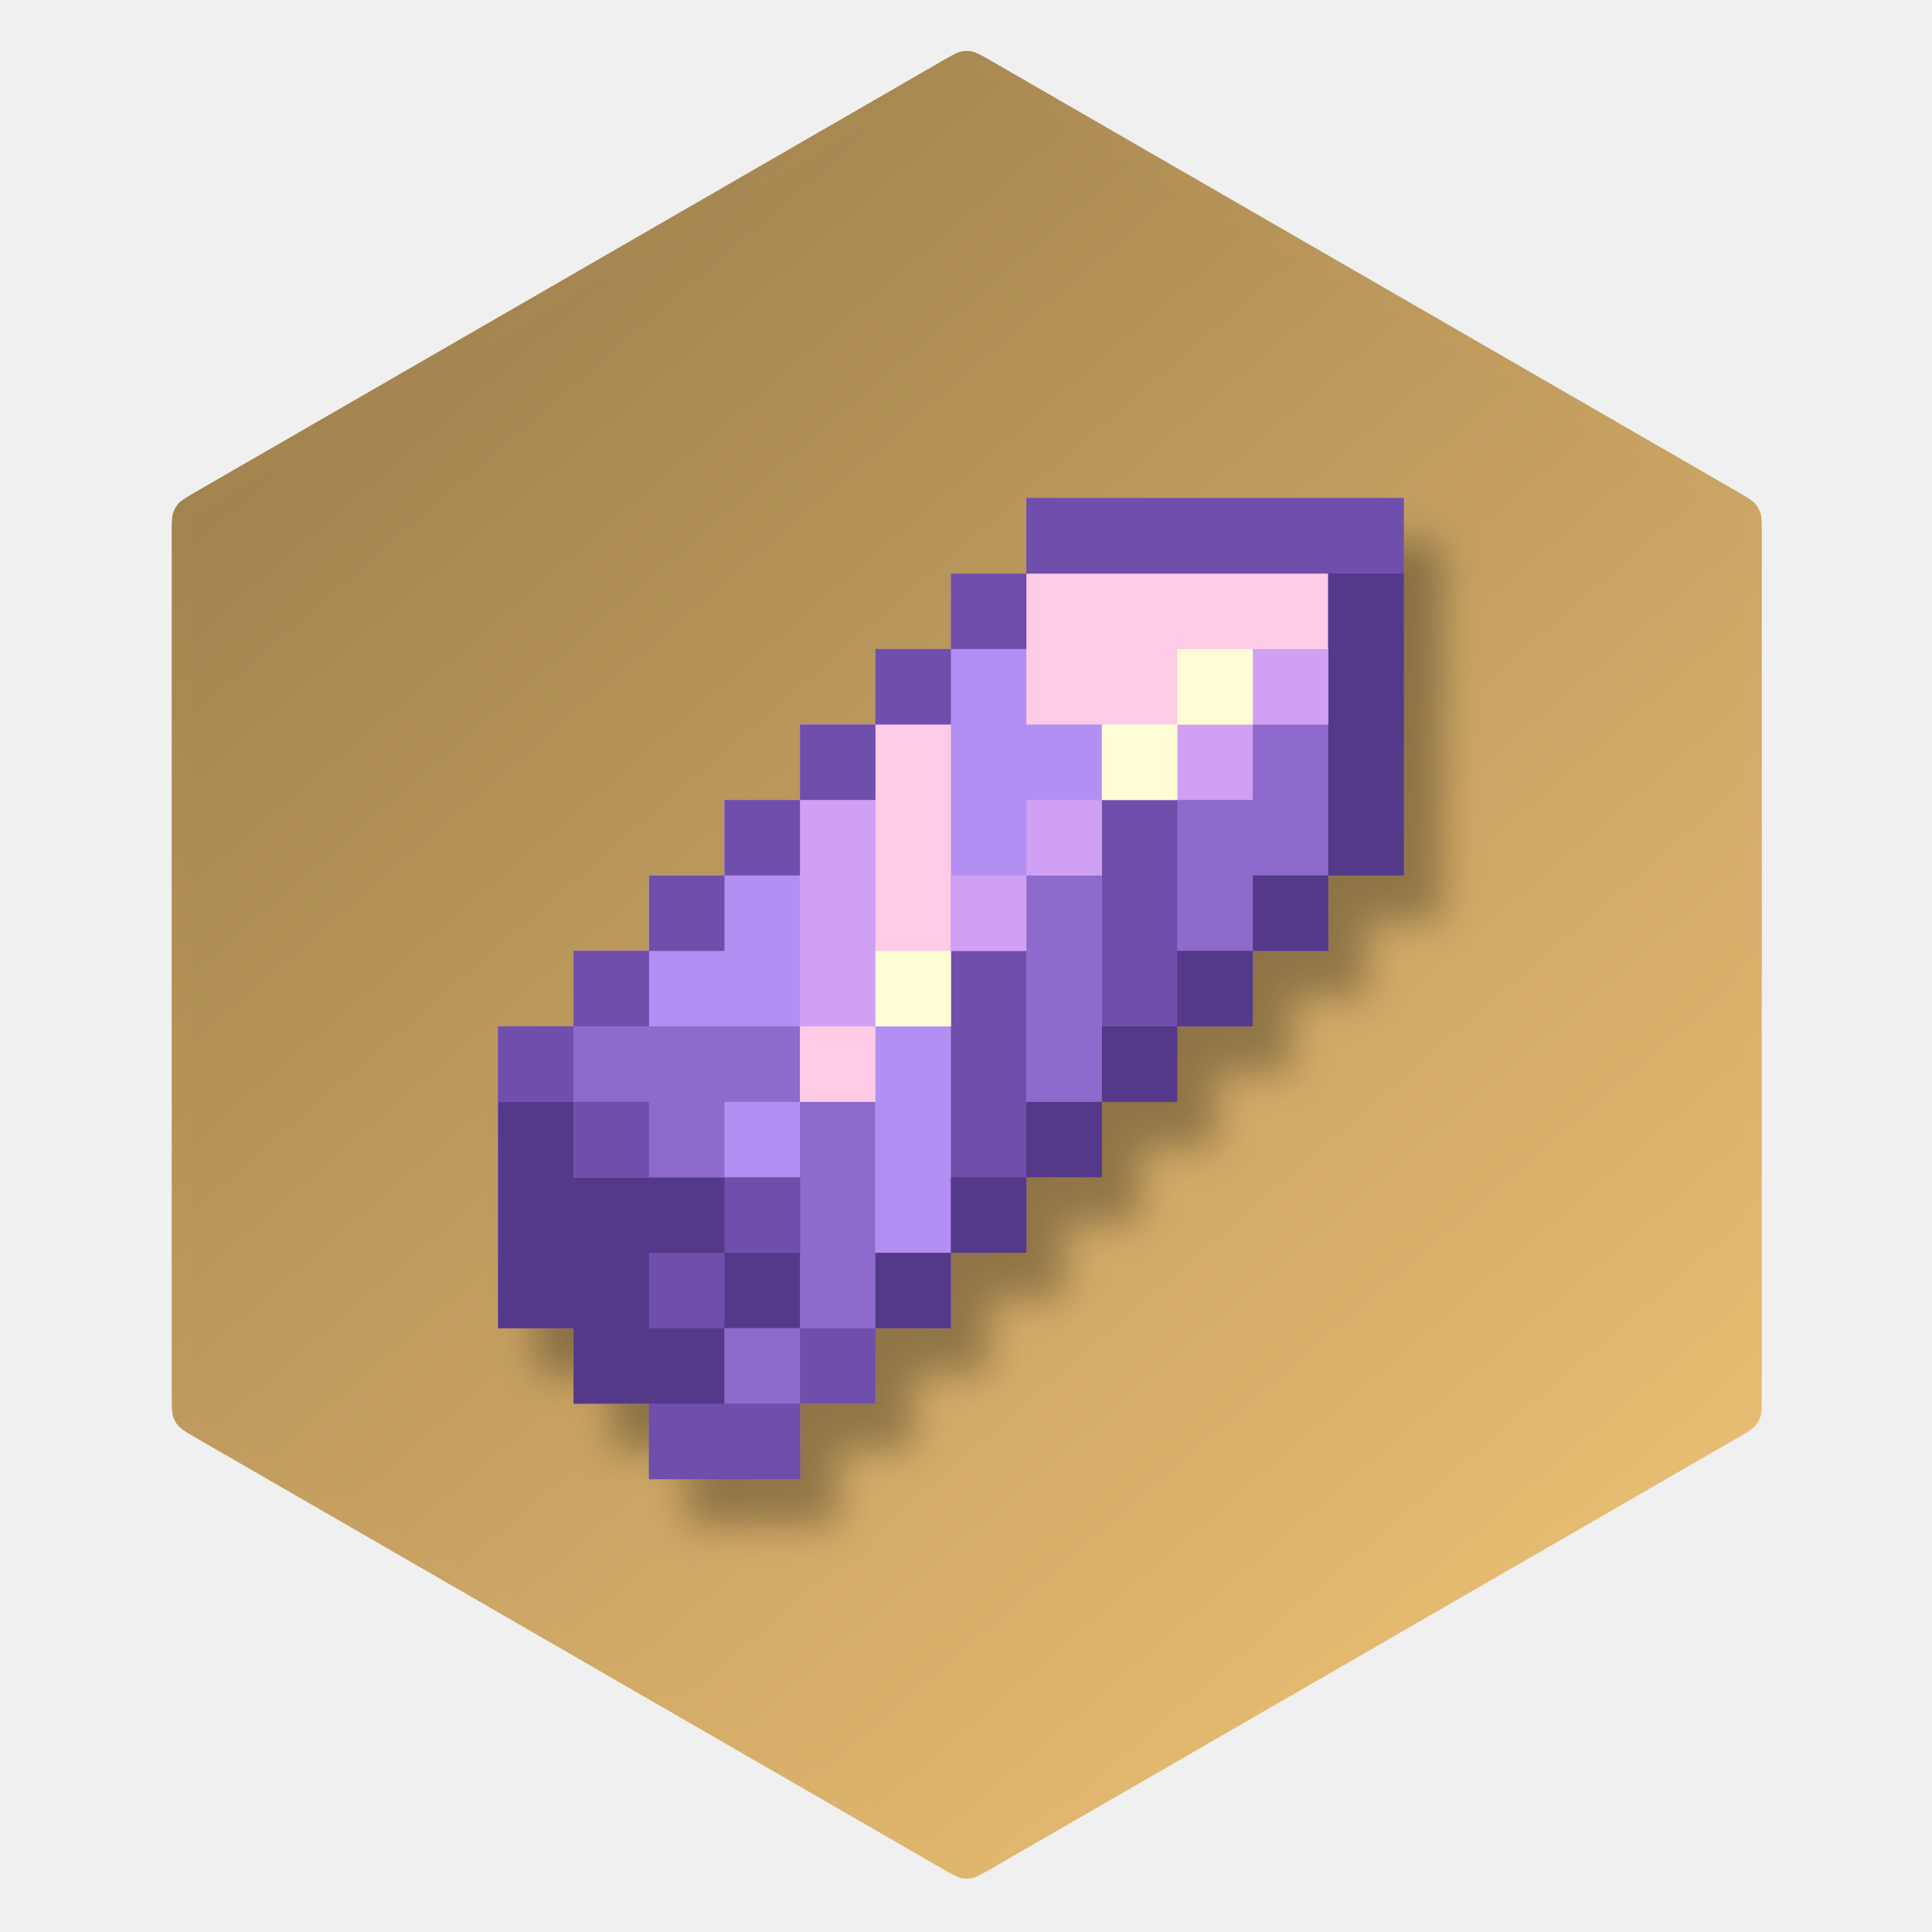
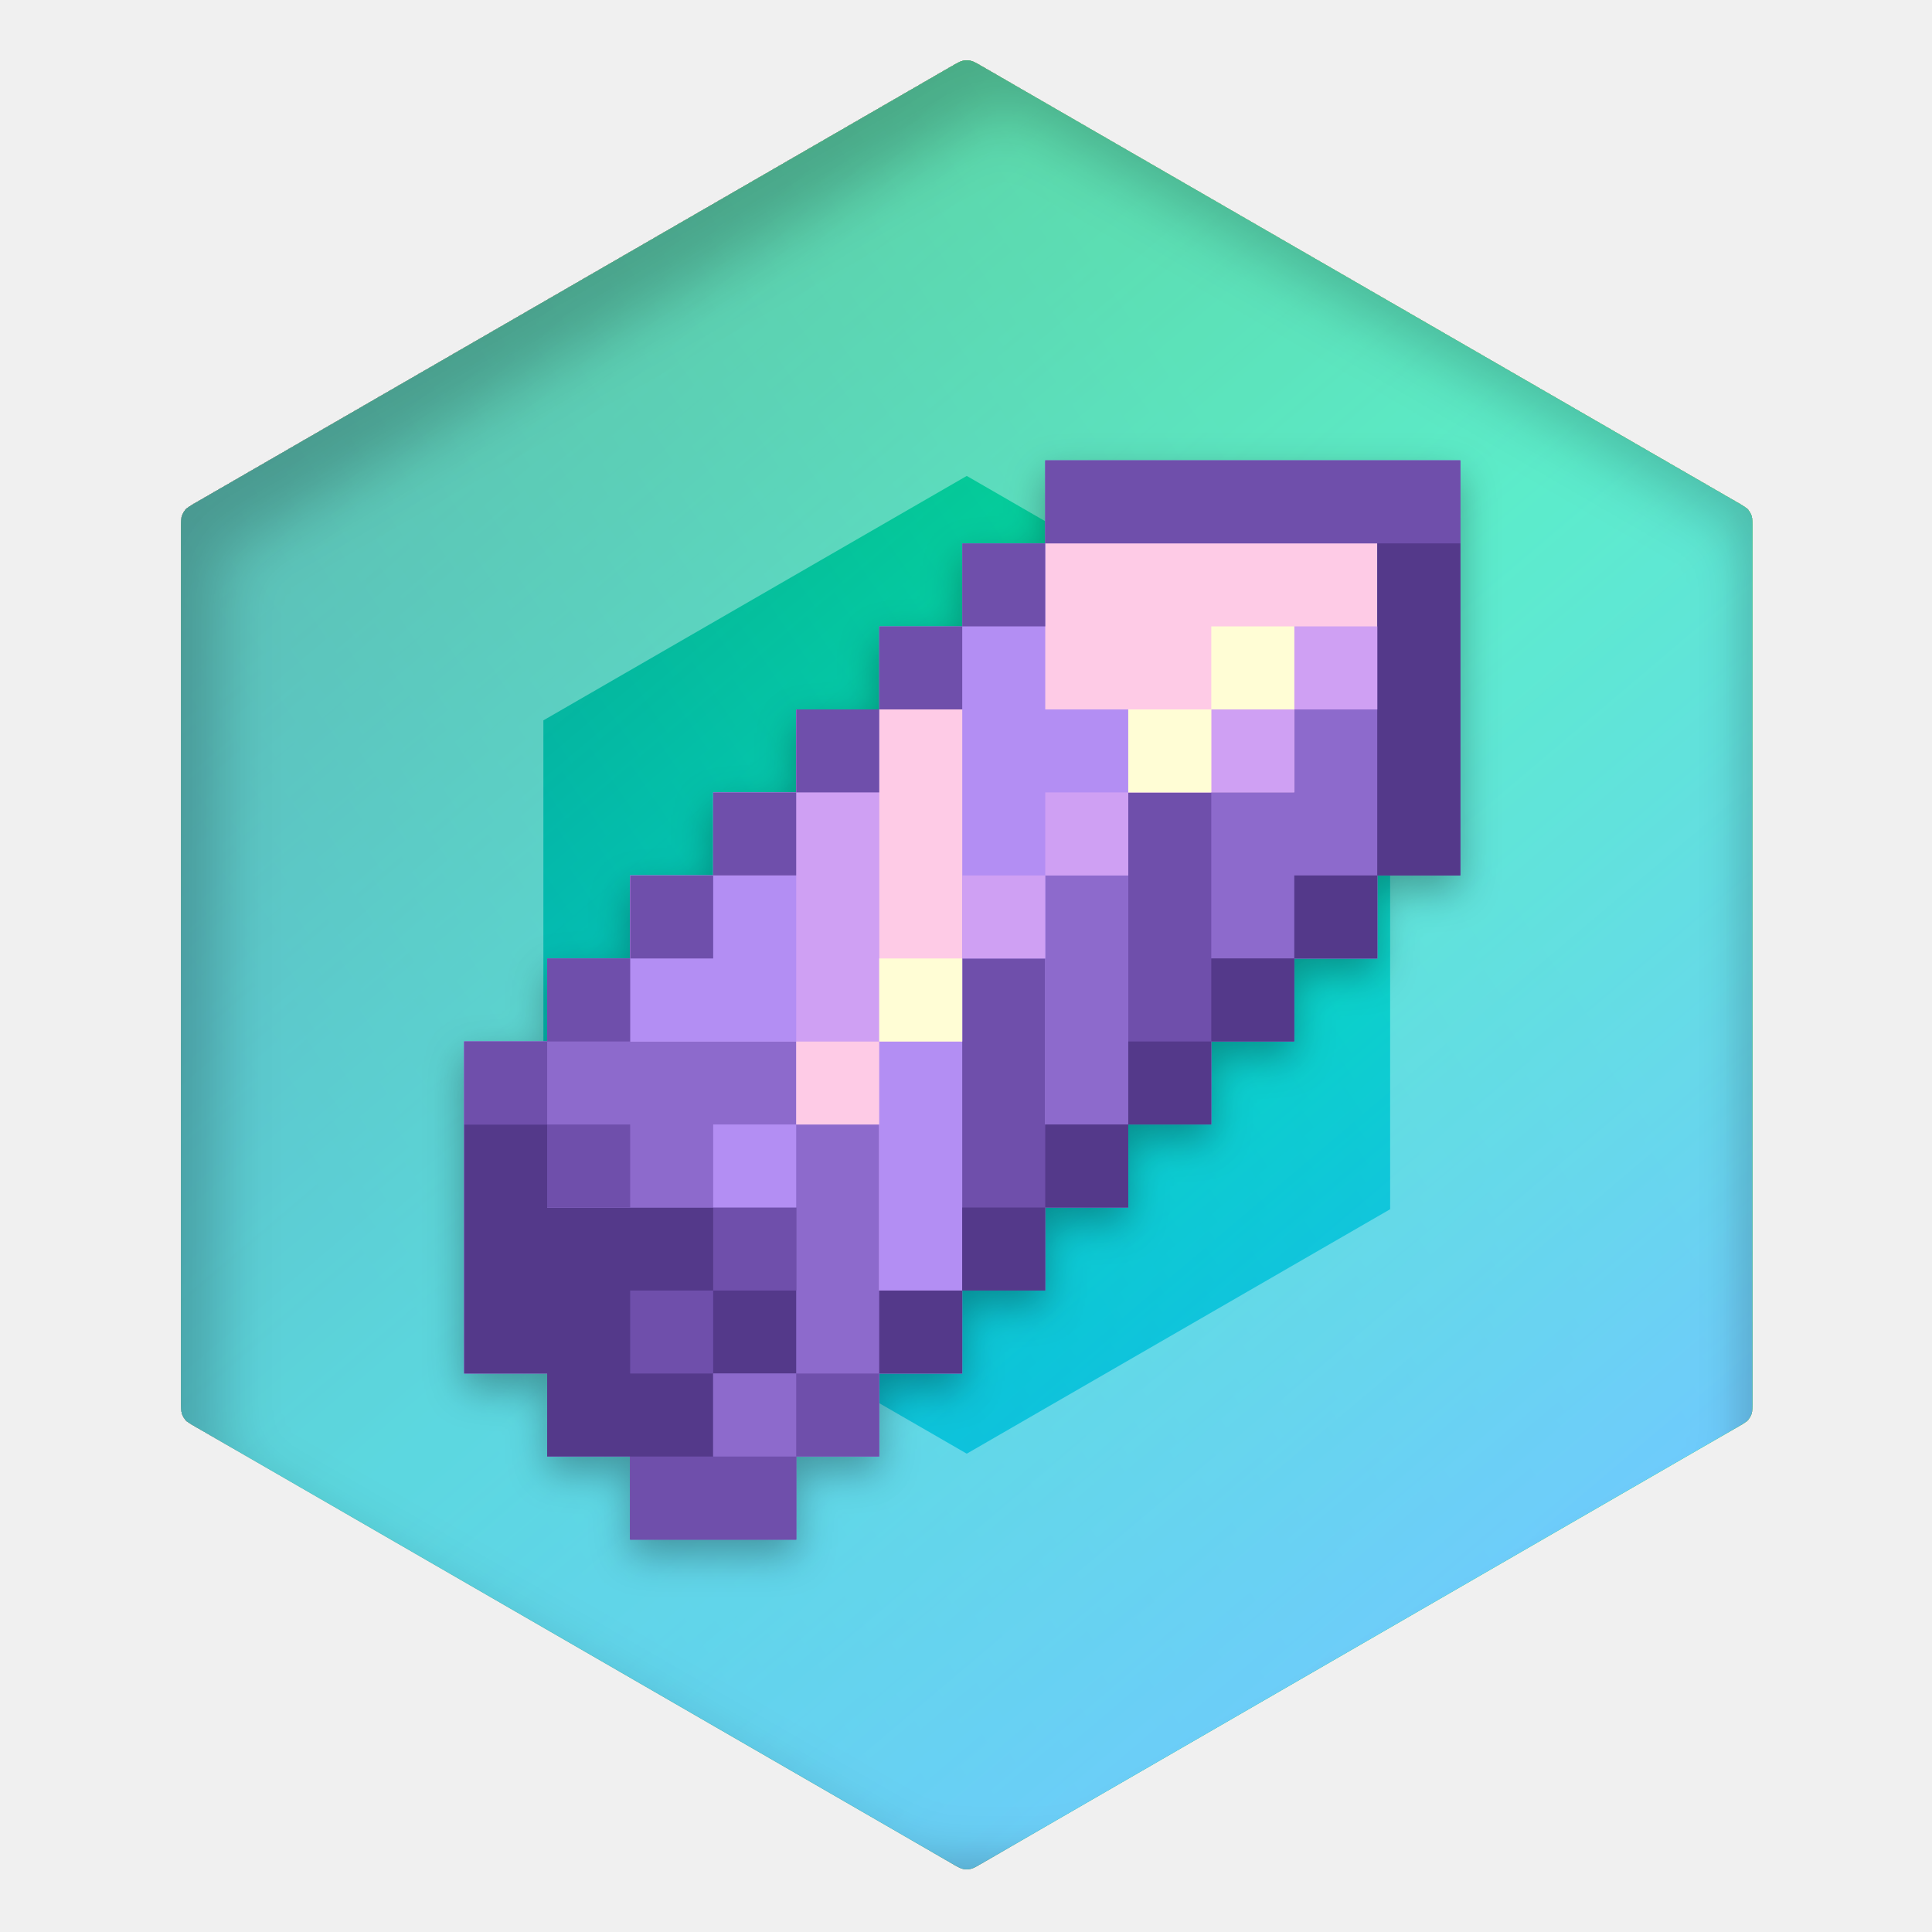
- <svg xmlns="http://www.w3.org/2000/svg" fill="none" width="512" height="512">
+ <svg xmlns="http://www.w3.org/2000/svg" fill="none" version="1.1" width="512" height="512" viewBox="0 0 512 512">
  <defs>
-     <filter id="a" filterUnits="objectBoundingBox" color-interpolation-filters="sRGB" x="0" y="0" width="1" height="1">
+     <filter id="master_svg0_60_1103" filterUnits="objectBoundingBox" color-interpolation-filters="sRGB" x="0" y="0" width="1" height="1">
      <feFlood flood-opacity="0" result="BackgroundImageFix" />
-       <feBlend in="SourceGraphic" in2="BackgroundImageFix" result="shape" />
+       <feBlend mode="normal" in="SourceGraphic" in2="BackgroundImageFix" result="shape" />
      <feGaussianBlur in="BackgroundImageFix" stdDeviation="500" />
      <feComposite in2="SourceAlpha" operator="in" result="effect1_foregroundBlur" />
-       <feBlend in="SourceGraphic" in2="effect1_foregroundBlur" result="shape" />
+       <feBlend mode="normal" in="SourceGraphic" in2="effect1_foregroundBlur" result="shape" />
    </filter>
-     <filter id="c" filterUnits="objectBoundingBox" color-interpolation-filters="sRGB" x="0" y="0" width="1" height="1">
+     <clipPath id="master_svg1_60_1103">
+       <rect x="0" y="0" width="512" height="512" rx="0" />
+     </clipPath>
+     <filter id="master_svg2_60_1108" filterUnits="objectBoundingBox" color-interpolation-filters="sRGB" x="0" y="0" width="1" height="1">
      <feFlood flood-opacity="0" result="BackgroundImageFix" />
-       <feBlend in="SourceGraphic" in2="BackgroundImageFix" result="shape" />
-       <feColorMatrix in="SourceAlpha" result="hardAlpha" values="0 0 0 0 0 0 0 0 0 0 0 0 0 0 0 0 0 0 127 0" />
+       <feBlend mode="normal" in="SourceGraphic" in2="BackgroundImageFix" result="shape" />
+       <feColorMatrix in="SourceAlpha" type="matrix" result="hardAlpha" values="0 0 0 0 0 0 0 0 0 0 0 0 0 0 0 0 0 0 127 0" />
      <feOffset dy="12" dx="10" />
-       <feGaussianBlur stdDeviation="6" />
+       <feGaussianBlur stdDeviation="8" />
      <feComposite in2="hardAlpha" operator="arithmetic" k2="-1" k3="1" />
-       <feColorMatrix values="0 0 0 0 0 0 0 0 0 0 0 0 0 0 0 0 0 0 0.2 0" />
-       <feBlend in2="shape" result="effect1_innerShadow" />
-       <feGaussianBlur in="BackgroundImageFix" stdDeviation="15" />
-       <feComposite in2="SourceAlpha" operator="in" result="effect2_foregroundBlur" />
-       <feBlend in="SourceGraphic" in2="effect2_foregroundBlur" result="shape" />
+       <feColorMatrix type="matrix" values="0 0 0 0 0 0 0 0 0 0 0 0 0 0 0 0 0 0 0.2 0" />
+       <feBlend mode="normal" in2="shape" result="effect1_innerShadow" />
    </filter>
-     <filter id="f" filterUnits="objectBoundingBox" color-interpolation-filters="sRGB" x="-.031" y="-.025" width="1.125" height="1.125">
+     <linearGradient x1="1" y1="0.637" x2="0.436" y2="1.074" id="master_svg3_60_9009">
+       <stop offset="0%" stop-color="#0DFF09" stop-opacity="1" />
+       <stop offset="100%" stop-color="#0C9D6A" stop-opacity="1" />
+     </linearGradient>
+     <linearGradient x1="0" y1="0" x2="0.73" y2="0.985" id="master_svg4_60_9010">
+       <stop offset="0%" stop-color="#006F9A" stop-opacity="0.55" />
+       <stop offset="56.849%" stop-color="#00D4FF" stop-opacity="0.67" />
+       <stop offset="100%" stop-color="#24ABFF" stop-opacity="1" />
+     </linearGradient>
+     <clipPath id="master_svg5_60_1109">
+       <rect x="79" y="78" width="352" height="352" rx="0" />
+     </clipPath>
+     <filter id="master_svg6_60_1110" filterUnits="objectBoundingBox" color-interpolation-filters="sRGB" x="-0.076" y="-0.056" width="1.152" height="1.14">
      <feFlood flood-opacity="0" result="BackgroundImageFix" />
-       <feColorMatrix in="SourceAlpha" values="0 0 0 0 0 0 0 0 0 0 0 0 0 0 0 0 0 0 127 0" />
-       <feOffset dy="12" dx="10" />
+       <feColorMatrix in="SourceAlpha" type="matrix" values="0 0 0 0 0 0 0 0 0 0 0 0 0 0 0 0 0 0 127 0" />
+       <feOffset dy="4" dx="0" />
      <feGaussianBlur stdDeviation="5" />
-       <feColorMatrix values="0 0 0 0 0 0 0 0 0 0 0 0 0 0 0 0 0 0 0.3 0" />
-       <feBlend in2="BackgroundImageFix" result="effect1_dropShadow" />
-       <feBlend in="SourceGraphic" in2="effect1_dropShadow" result="shape" />
+       <feColorMatrix type="matrix" values="0 0 0 0 0 0 0 0 0 0 0 0 0 0 0 0 0 0 0.3 0" />
+       <feBlend mode="normal" in2="BackgroundImageFix" result="effect1_dropShadow" />
+       <feBlend mode="normal" in="SourceGraphic" in2="effect1_dropShadow" result="shape" />
    </filter>
-     <linearGradient x1="0" y1="0" x2=".844" y2="1.118" id="d">
-       <stop offset="1.667%" stop-color="#967948" />
-       <stop offset="100%" stop-color="#F4C779" />
-     </linearGradient>
-     <linearGradient x1="0" y1="0" x2=".844" y2="1.118" id="e">
-       <stop offset="0%" stop-color="#967948" />
-       <stop offset="100%" stop-color="#F4C779" />
-     </linearGradient>
-     <clipPath id="b">
-       <rect width="512" height="512" rx="0" />
-     </clipPath>
-     <clipPath id="g">
-       <rect x="92" y="92" width="320" height="320" rx="0" />
-     </clipPath>
  </defs>
-   <g filter="url(#a)">
-     <g clip-path="url(#b)">
-       <rect width="512" height="512" rx="0" fill="none" />
-       <g filter="url(#c)">
-         <path d="M251.831 17.796c1.981-1.144 2.665-1.539 3.393-1.693a4.693 4.693 0 0 1 1.952 0c.728.154 1.412.55 3.393 1.693l199.462 115.16c1.981 1.143 2.665 1.538 3.163 2.091.44.489.773 1.065.976 1.691.23.707.23 1.497.23 3.785v230.319c0 2.287 0 3.077-.23 3.785a4.702 4.702 0 0 1-.976 1.691c-.498.552-1.182.947-3.163 2.091L260.569 493.568c-1.981 1.144-2.665 1.539-3.393 1.694a4.687 4.687 0 0 1-1.952 0c-.728-.155-1.412-.55-3.393-1.694L52.369 378.409c-1.981-1.144-2.665-1.539-3.163-2.091a4.703 4.703 0 0 1-.976-1.691c-.23-.708-.23-1.498-.23-3.785V140.523c0-2.288 0-3.078.23-3.785a4.694 4.694 0 0 1 .976-1.691c.498-.553 1.182-.948 3.163-2.091L251.83 17.796z" fill="url(#d)" />
-         <path d="M250.581 15.63 51.119 130.79q-3.008 1.737-3.77 2.584-1.024 1.137-1.497 2.591-.352 1.084-.352 4.558v230.319q0 3.473.352 4.557.473 1.455 1.496 2.591.763.847 3.77 2.583v.001l199.463 115.16q3.008 1.736 4.123 1.973 1.496.318 2.992 0 1.115-.237 4.123-1.973l199.462-115.16.002-.001q3.006-1.736 3.769-2.583 1.023-1.136 1.496-2.591.352-1.084.352-4.557V140.523q0-3.474-.352-4.558-.473-1.454-1.496-2.591-.763-.847-3.771-2.584L261.819 15.63q-3.008-1.736-4.123-1.973-1.496-.318-2.992 0-1.115.237-4.123 1.974zM51.064 136.72q.233-.259 2.555-1.599L253.08 19.961q2.322-1.34 2.663-1.413.456-.097.912 0 .341.072 2.663 1.413l199.462 115.16q2.322 1.34 2.555 1.599.312.347.456.79.108.331.108 3.013v230.319q0 2.681-.107 3.012-.145.444-.457.791-.233.258-2.553 1.598l-.002.001-199.462 115.159q-2.322 1.341-2.662 1.414-.457.097-.914 0-.34-.073-2.662-1.414L53.619 376.244l-.002-.001q-2.32-1.34-2.553-1.598-.312-.347-.457-.791-.107-.331-.107-3.012V140.523q0-2.682.107-3.013.145-.443.457-.79z" fill-rule="evenodd" fill="url(#e)" />
+   <g filter="url(#master_svg0_60_1103)">
+     <g clip-path="url(#master_svg1_60_1103)">
+       <g filter="url(#master_svg2_60_1108)">
+         <path d="M251.831,17.796C253.812,16.652,254.496,16.257,255.224,16.103C255.867,15.966,256.533,15.966,257.176,16.103C257.904,16.257,258.588,16.652,260.569,17.796L460.031,132.956C462.012,134.099,462.696,134.494,463.194,135.047C463.634,135.536,463.967,136.112,464.17,136.738C464.4,137.445,464.4,138.235,464.4,140.523L464.4,370.842C464.4,373.129,464.4,373.919,464.17,374.627C463.967,375.252,463.634,375.829,463.194,376.318C462.696,376.87,462.012,377.265,460.031,378.409L260.569,493.568C258.588,494.712,257.904,495.107,257.176,495.262C256.533,495.399,255.867,495.399,255.224,495.262C254.496,495.107,253.812,494.712,251.831,493.568L52.369,378.409C50.388,377.265,49.704,376.87,49.206,376.318C48.766,375.829,48.433,375.252,48.23,374.627C48,373.919,48,373.129,48,370.842L48,140.523C48,138.235,48,137.445,48.23,136.738C48.433,136.112,48.766,135.536,49.206,135.047C49.704,134.494,50.388,134.099,52.369,132.956L251.831,17.796Z" fill="url(#master_svg3_60_9009)" fill-opacity="1" />
+         <path d="M251.831,17.796C253.812,16.652,254.496,16.257,255.224,16.103C255.867,15.966,256.533,15.966,257.176,16.103C257.904,16.257,258.588,16.652,260.569,17.796L460.031,132.956C462.012,134.099,462.696,134.494,463.194,135.047C463.634,135.536,463.967,136.112,464.17,136.738C464.4,137.445,464.4,138.235,464.4,140.523L464.4,370.842C464.4,373.129,464.4,373.919,464.17,374.627C463.967,375.252,463.634,375.829,463.194,376.318C462.696,376.87,462.012,377.265,460.031,378.409L260.569,493.568C258.588,494.712,257.904,495.107,257.176,495.262C256.533,495.399,255.867,495.399,255.224,495.262C254.496,495.107,253.812,494.712,251.831,493.568L52.369,378.409C50.388,377.265,49.704,376.87,49.206,376.318C48.766,375.829,48.433,375.252,48.23,374.627C48,373.919,48,373.129,48,370.842L48,140.523C48,138.235,48,137.445,48.23,136.738C48.433,136.112,48.766,135.536,49.206,135.047C49.704,134.494,50.388,134.099,52.369,132.956L251.831,17.796Z" fill="url(#master_svg4_60_9010)" fill-opacity="1" />
+         <path d="M251.831,17.796C253.812,16.652,254.496,16.257,255.224,16.103C255.867,15.966,256.533,15.966,257.176,16.103C257.904,16.257,258.588,16.652,260.569,17.796L460.031,132.956C462.012,134.099,462.696,134.494,463.194,135.047C463.634,135.536,463.967,136.112,464.17,136.738C464.4,137.445,464.4,138.235,464.4,140.523L464.4,370.842C464.4,373.129,464.4,373.919,464.17,374.627C463.967,375.252,463.634,375.829,463.194,376.318C462.696,376.87,462.012,377.265,460.031,378.409L260.569,493.568C258.588,494.712,257.904,495.107,257.176,495.262C256.533,495.399,255.867,495.399,255.224,495.262C254.496,495.107,253.812,494.712,251.831,493.568L52.369,378.409C50.388,377.265,49.704,376.87,49.206,376.318C48.766,375.829,48.433,375.252,48.23,374.627C48,373.919,48,373.129,48,370.842L48,140.523C48,138.235,48,137.445,48.23,136.738C48.433,136.112,48.766,135.536,49.206,135.047C49.704,134.494,50.388,134.099,52.369,132.956L251.831,17.796ZM144,190.904L256.2,126.125L368.4,190.904L368.4,320.461L256.2,385.24L144,320.461L144,190.904Z" fill-rule="evenodd" fill="#FFFFFF" fill-opacity="0.35" />
      </g>
-       <g filter="url(#f)">
-         <g clip-path="url(#g)">
-           <path d="M272 132h100v100h-20v20h-20v20h-20v20h-20v20h-20v20h-20v20h-20v20h-20v20h-40v-20h-20v-20h-20v-80h20v-20h20v-20h20v-20h20v-20h20v-20h20v-20h20v-20z" fill="#B38EF3" style="mix-blend-mode:passthrough" />
-           <path d="M152 252h20v20h40v20h20v40h20v20h-20v20h-20v20h-40v-20h-20v-20h-20v-80h20v-20z" fill="#8D6ACC" style="mix-blend-mode:passthrough" />
-           <path d="M272 132h100v100h-20v20h-20v20h-20v20h-20v-80h40v-20h20v-40h-80v-20z" fill="#6F4FAB" style="mix-blend-mode:passthrough" />
-           <path d="M212 192h40v140h-20v-40h-20v-20h-40v-40h20v-20h20v-20z" fill="#CFA0F3" style="mix-blend-mode:passthrough" />
-           <path d="M132 292h20v20h60v40h-20v20h20v20h-40v-20h-20v-20h-20v-60z" fill="#54398A" style="mix-blend-mode:passthrough" />
-           <path d="M272 152h80v40h-20v20h-40v-20h-20v-40z" fill="#FECBE6" style="mix-blend-mode:passthrough" />
-           <path d="M272 132h100v100h-20v-80h-80v-20z" fill="#6F4FAB" style="mix-blend-mode:passthrough" />
-           <path d="M232 192h20v140h-20v-40h-20v-20h20v-80z" fill="#B38EF3" style="mix-blend-mode:passthrough" />
-           <path d="M152 252h20v20h40v20h-20v20h-40v-20h-20v-20h20v-20z" fill="#8D6ACC" style="mix-blend-mode:passthrough" />
-           <path d="M252 252h20v40h20v20h-20v20h-20v-80z" fill="#6F4FAB" style="mix-blend-mode:passthrough" />
-           <path d="M332 192h20v60h-40v-40h20v-20z" fill="#8D6ACC" style="mix-blend-mode:passthrough" />
-           <path d="M172 232h40v40h-40v-40z" fill="#B38EF3" style="mix-blend-mode:passthrough" />
-           <path d="M232 192h20v80h-20v-80z" fill="#FECBE6" style="mix-blend-mode:passthrough" />
-           <path d="M352 152h20v80h-20v-80z" fill="#54398A" style="mix-blend-mode:passthrough" />
-           <path d="M272 232h20v60h-20v-60z" fill="#8D6ACC" style="mix-blend-mode:passthrough" />
-           <path d="M172 372h40v20h-40v-20zM192 352h40v20h-40v-20z" fill="#6F4FAB" style="mix-blend-mode:passthrough" />
-           <path d="M192 352h20v20h-20v-20z" fill="#8D6ACC" style="mix-blend-mode:passthrough" />
-           <path d="M232 332h20v20h-20v-20z" fill="#54398A" style="mix-blend-mode:passthrough" />
-           <path d="M172 332h20v20h-20v-20z" fill="#6F4FAB" style="mix-blend-mode:passthrough" />
-           <path d="M252 312h20v20h-20v-20z" fill="#54398A" style="mix-blend-mode:passthrough" />
-           <path d="M192 312h20v20h-20v-20z" fill="#6F4FAB" style="mix-blend-mode:passthrough" />
-           <path d="M272 292h20v20h-20v-20z" fill="#54398A" style="mix-blend-mode:passthrough" />
-           <path d="M192 292h20v20h-20v-20z" fill="#B38EF3" style="mix-blend-mode:passthrough" />
-           <path d="M152 292h20v20h-20v-20z" fill="#6F4FAB" style="mix-blend-mode:passthrough" />
-           <path d="M292 272h20v20h-20v-20z" fill="#54398A" style="mix-blend-mode:passthrough" />
-           <path d="M212 272h20v20h-20v-20z" fill="#FECBE6" style="mix-blend-mode:passthrough" />
-           <path d="M132 272h20v20h-20v-20z" fill="#6F4FAB" style="mix-blend-mode:passthrough" />
-           <path d="M312 252h20v20h-20v-20z" fill="#54398A" style="mix-blend-mode:passthrough" />
-           <path d="M232 252h20v20h-20v-20z" fill="#FFFDD5" style="mix-blend-mode:passthrough" />
-           <path d="M152 252h20v20h-20v-20z" fill="#6F4FAB" style="mix-blend-mode:passthrough" />
-           <path d="M332 232h20v20h-20v-20z" fill="#54398A" style="mix-blend-mode:passthrough" />
-           <path d="M252 232h20v20h-20v-20z" fill="#CFA0F3" style="mix-blend-mode:passthrough" />
-           <path d="M172 232h20v20h-20v-20z" fill="#6F4FAB" style="mix-blend-mode:passthrough" />
-           <path d="M272 212h20v20h-20v-20z" fill="#CFA0F3" style="mix-blend-mode:passthrough" />
-           <path d="M192 212h20v20h-20v-20z" fill="#6F4FAB" style="mix-blend-mode:passthrough" />
-           <path d="M312 192h20v20h-20v-20z" fill="#CFA0F3" style="mix-blend-mode:passthrough" />
-           <path d="M292 192h20v20h-20v-20z" fill="#FFFDD5" style="mix-blend-mode:passthrough" />
-           <path d="M212 192h20v20h-20v-20z" fill="#6F4FAB" style="mix-blend-mode:passthrough" />
-           <path d="M332 172h20v20h-20v-20z" fill="#CFA0F3" style="mix-blend-mode:passthrough" />
-           <path d="M312 172h20v20h-20v-20z" fill="#FFFDD5" style="mix-blend-mode:passthrough" />
-           <path d="M232 172h20v20h-20v-20zM252 152h20v20h-20v-20z" fill="#6F4FAB" style="mix-blend-mode:passthrough" />
+       <g clip-path="url(#master_svg5_60_1109)">
+         <g filter="url(#master_svg6_60_1110)">
+           <g>
+             <path d="M277,122C313.3,122,349.6,122,387,122C387,158.3,387,194.6,387,232C379.74,232,372.48,232,365,232C365,239.26,365,246.52,365,254C357.74,254,350.48,254,343,254C343,261.26,343,268.52,343,276C335.74,276,328.48,276,321,276C321,283.26,321,290.52,321,298C313.74,298,306.48,298,299,298C299,305.26,299,312.52,299,320C291.74,320,284.48,320,277,320C277,327.26,277,334.52,277,342C269.74,342,262.48,342,255,342C255,349.26,255,356.52,255,364C247.74,364,240.48,364,233,364C233,371.26,233,378.52,233,386C225.74,386,218.48,386,211,386C211,393.26,211,400.52,211,408C196.48,408,181.96,408,167,408C167,400.74,167,393.48,167,386C159.74,386,152.48,386,145,386C145,378.74,145,371.48,145,364C137.74,364,130.48,364,123,364C123,334.96,123,305.92,123,276C130.26,276,137.52,276,145,276C145,268.74,145,261.48,145,254C152.26,254,159.52,254,167,254C167,246.74,167,239.48,167,232C174.26,232,181.52,232,189,232C189,224.74,189,217.48,189,210C196.26,210,203.52,210,211,210C211,202.74,211,195.48,211,188C218.26,188,225.52,188,233,188C233,180.74,233,173.48,233,166C240.26,166,247.52,166,255,166C255,158.74,255,151.48,255,144C262.26,144,269.52,144,277,144C277,136.74,277,129.48,277,122Z" fill="#B38EF3" fill-opacity="1" style="mix-blend-mode:passthrough" />
+           </g>
+           <g>
+             <path d="M145,254C152.26,254,159.52,254,167,254C167,261.26,167,268.52,167,276C181.52,276,196.04,276,211,276C211,283.26,211,290.52,211,298C218.26,298,225.52,298,233,298C233,312.52,233,327.04,233,342C240.26,342,247.52,342,255,342C255,349.26,255,356.52,255,364C247.74,364,240.48,364,233,364C233,371.26,233,378.52,233,386C225.74,386,218.48,386,211,386C211,393.26,211,400.52,211,408C196.48,408,181.96,408,167,408C167,400.74,167,393.48,167,386C159.74,386,152.48,386,145,386C145,378.74,145,371.48,145,364C137.74,364,130.48,364,123,364C123,334.96,123,305.92,123,276C130.26,276,137.52,276,145,276C145,268.74,145,261.48,145,254Z" fill="#8D6ACC" fill-opacity="1" style="mix-blend-mode:passthrough" />
+           </g>
+           <g>
+             <path d="M277,122C313.3,122,349.6,122,387,122C387,158.3,387,194.6,387,232C379.74,232,372.48,232,365,232C365,239.26,365,246.52,365,254C357.74,254,350.48,254,343,254C343,261.26,343,268.52,343,276C335.74,276,328.48,276,321,276C321,283.26,321,290.52,321,298C313.74,298,306.48,298,299,298C299,268.96,299,239.92,299,210C313.52,210,328.04,210,343,210C343,202.74,343,195.48,343,188C350.26,188,357.52,188,365,188C365,173.48,365,158.96,365,144C335.96,144,306.92,144,277,144C277,136.74,277,129.48,277,122Z" fill="#6F4FAB" fill-opacity="1" style="mix-blend-mode:passthrough" />
+           </g>
+           <g>
+             <path d="M211,188C225.52,188,240.04,188,255,188C255,238.82,255,289.64,255,342C247.74,342,240.48,342,233,342C233,327.48,233,312.96,233,298C225.74,298,218.48,298,211,298C211,290.74,211,283.48,211,276C196.48,276,181.96,276,167,276C167,261.48,167,246.96,167,232C174.26,232,181.52,232,189,232C189,224.74,189,217.48,189,210C196.26,210,203.52,210,211,210C211,202.74,211,195.48,211,188Z" fill="#CFA0F3" fill-opacity="1" style="mix-blend-mode:passthrough" />
+           </g>
+           <g>
+             <path d="M123,298C130.26,298,137.52,298,145,298C145,305.26,145,312.52,145,320C166.78,320,188.56,320,211,320C211,334.52,211,349.04,211,364C203.74,364,196.48,364,189,364C189,371.26,189,378.52,189,386C196.26,386,203.52,386,211,386C211,393.26,211,400.52,211,408C196.48,408,181.96,408,167,408C167,400.74,167,393.48,167,386C159.74,386,152.48,386,145,386C145,378.74,145,371.48,145,364C137.74,364,130.48,364,123,364C123,342.22,123,320.44,123,298Z" fill="#54398A" fill-opacity="1" style="mix-blend-mode:passthrough" />
+           </g>
+           <g>
+             <path d="M277,144C306.04,144,335.08,144,365,144C365,158.52,365,173.04,365,188C357.74,188,350.48,188,343,188C343,195.26,343,202.52,343,210C328.48,210,313.96,210,299,210C299,202.74,299,195.48,299,188C291.74,188,284.48,188,277,188C277,173.48,277,158.96,277,144Z" fill="#FECBE6" fill-opacity="1" style="mix-blend-mode:passthrough" />
+           </g>
+           <g>
+             <path d="M277,122C313.3,122,349.6,122,387,122C387,158.3,387,194.6,387,232C379.74,232,372.48,232,365,232C365,202.96,365,173.92,365,144C335.96,144,306.92,144,277,144C277,136.74,277,129.48,277,122Z" fill="#6F4FAB" fill-opacity="1" style="mix-blend-mode:passthrough" />
+           </g>
+           <g>
+             <path d="M233,188C240.26,188,247.52,188,255,188C255,238.82,255,289.64,255,342C247.74,342,240.48,342,233,342C233,327.48,233,312.96,233,298C225.74,298,218.48,298,211,298C211,290.74,211,283.48,211,276C218.26,276,225.52,276,233,276C233,246.96,233,217.92,233,188Z" fill="#B38EF3" fill-opacity="1" style="mix-blend-mode:passthrough" />
+           </g>
+           <g>
+             <path d="M145,254C152.26,254,159.52,254,167,254C167,261.26,167,268.52,167,276C181.52,276,196.04,276,211,276C211,283.26,211,290.52,211,298C203.74,298,196.48,298,189,298C189,305.26,189,312.52,189,320C174.48,320,159.96,320,145,320C145,312.74,145,305.48,145,298C137.74,298,130.48,298,123,298C123,290.74,123,283.48,123,276C130.26,276,137.52,276,145,276C145,268.74,145,261.48,145,254Z" fill="#8D6ACC" fill-opacity="1" style="mix-blend-mode:passthrough" />
+           </g>
+           <g>
+             <path d="M255,254C262.26,254,269.52,254,277,254C277,268.52,277,283.04,277,298C284.26,298,291.52,298,299,298C299,305.26,299,312.52,299,320C291.74,320,284.48,320,277,320C277,327.26,277,334.52,277,342C269.74,342,262.48,342,255,342C255,312.96,255,283.92,255,254Z" fill="#6F4FAB" fill-opacity="1" style="mix-blend-mode:passthrough" />
+           </g>
+           <g>
+             <path d="M343,188C350.26,188,357.52,188,365,188C365,209.78,365,231.56,365,254C350.48,254,335.96,254,321,254C321,239.48,321,224.96,321,210C328.26,210,335.52,210,343,210C343,202.74,343,195.48,343,188Z" fill="#8D6ACC" fill-opacity="1" style="mix-blend-mode:passthrough" />
+           </g>
+           <g>
+             <path d="M167,232C181.52,232,196.04,232,211,232C211,246.52,211,261.04,211,276C196.48,276,181.96,276,167,276C167,261.48,167,246.96,167,232Z" fill="#B38EF3" fill-opacity="1" style="mix-blend-mode:passthrough" />
+           </g>
+           <g>
+             <path d="M233,188C240.26,188,247.52,188,255,188C255,217.04,255,246.08,255,276C247.74,276,240.48,276,233,276C233,246.96,233,217.92,233,188Z" fill="#FECBE6" fill-opacity="1" style="mix-blend-mode:passthrough" />
+           </g>
+           <g>
+             <path d="M365,144C372.26,144,379.52,144,387,144C387,173.04,387,202.08,387,232C379.74,232,372.48,232,365,232C365,202.96,365,173.92,365,144Z" fill="#54398A" fill-opacity="1" style="mix-blend-mode:passthrough" />
+           </g>
+           <g>
+             <path d="M277,232C284.26,232,291.52,232,299,232C299,253.78,299,275.56,299,298C291.74,298,284.48,298,277,298C277,276.22,277,254.44,277,232Z" fill="#8D6ACC" fill-opacity="1" style="mix-blend-mode:passthrough" />
+           </g>
+           <g>
+             <path d="M167,386C181.52,386,196.04,386,211,386C211,393.26,211,400.52,211,408C196.48,408,181.96,408,167,408C167,400.74,167,393.48,167,386Z" fill="#6F4FAB" fill-opacity="1" style="mix-blend-mode:passthrough" />
+           </g>
+           <g>
+             <path d="M189,364C203.52,364,218.04,364,233,364C233,371.26,233,378.52,233,386C218.48,386,203.96,386,189,386C189,378.74,189,371.48,189,364Z" fill="#6F4FAB" fill-opacity="1" style="mix-blend-mode:passthrough" />
+           </g>
+           <g>
+             <path d="M189,364C196.26,364,203.52,364,211,364C211,371.26,211,378.52,211,386C203.74,386,196.48,386,189,386C189,378.74,189,371.48,189,364Z" fill="#8D6ACC" fill-opacity="1" style="mix-blend-mode:passthrough" />
+           </g>
+           <g>
+             <path d="M233,342C240.26,342,247.52,342,255,342C255,349.26,255,356.52,255,364C247.74,364,240.48,364,233,364C233,356.74,233,349.48,233,342Z" fill="#54398A" fill-opacity="1" style="mix-blend-mode:passthrough" />
+           </g>
+           <g>
+             <path d="M167,342C174.26,342,181.52,342,189,342C189,349.26,189,356.52,189,364C181.74,364,174.48,364,167,364C167,356.74,167,349.48,167,342Z" fill="#6F4FAB" fill-opacity="1" style="mix-blend-mode:passthrough" />
+           </g>
+           <g>
+             <path d="M255,320C262.26,320,269.52,320,277,320C277,327.26,277,334.52,277,342C269.74,342,262.48,342,255,342C255,334.74,255,327.48,255,320Z" fill="#54398A" fill-opacity="1" style="mix-blend-mode:passthrough" />
+           </g>
+           <g>
+             <path d="M189,320C196.26,320,203.52,320,211,320C211,327.26,211,334.52,211,342C203.74,342,196.48,342,189,342C189,334.74,189,327.48,189,320Z" fill="#6F4FAB" fill-opacity="1" style="mix-blend-mode:passthrough" />
+           </g>
+           <g>
+             <path d="M277,298C284.26,298,291.52,298,299,298C299,305.26,299,312.52,299,320C291.74,320,284.48,320,277,320C277,312.74,277,305.48,277,298Z" fill="#54398A" fill-opacity="1" style="mix-blend-mode:passthrough" />
+           </g>
+           <g>
+             <path d="M189,298C196.26,298,203.52,298,211,298C211,305.26,211,312.52,211,320C203.74,320,196.48,320,189,320C189,312.74,189,305.48,189,298Z" fill="#B38EF3" fill-opacity="1" style="mix-blend-mode:passthrough" />
+           </g>
+           <g>
+             <path d="M145,298C152.26,298,159.52,298,167,298C167,305.26,167,312.52,167,320C159.74,320,152.48,320,145,320C145,312.74,145,305.48,145,298Z" fill="#6F4FAB" fill-opacity="1" style="mix-blend-mode:passthrough" />
+           </g>
+           <g>
+             <path d="M299,276C306.26,276,313.52,276,321,276C321,283.26,321,290.52,321,298C313.74,298,306.48,298,299,298C299,290.74,299,283.48,299,276Z" fill="#54398A" fill-opacity="1" style="mix-blend-mode:passthrough" />
+           </g>
+           <g>
+             <path d="M211,276C218.26,276,225.52,276,233,276C233,283.26,233,290.52,233,298C225.74,298,218.48,298,211,298C211,290.74,211,283.48,211,276Z" fill="#FECBE6" fill-opacity="1" style="mix-blend-mode:passthrough" />
+           </g>
+           <g>
+             <path d="M123,276C130.26,276,137.52,276,145,276C145,283.26,145,290.52,145,298C137.74,298,130.48,298,123,298C123,290.74,123,283.48,123,276Z" fill="#6F4FAB" fill-opacity="1" style="mix-blend-mode:passthrough" />
+           </g>
+           <g>
+             <path d="M321,254C328.26,254,335.52,254,343,254C343,261.26,343,268.52,343,276C335.74,276,328.48,276,321,276C321,268.74,321,261.48,321,254Z" fill="#54398A" fill-opacity="1" style="mix-blend-mode:passthrough" />
+           </g>
+           <g>
+             <path d="M233,254C240.26,254,247.52,254,255,254C255,261.26,255,268.52,255,276C247.74,276,240.48,276,233,276C233,268.74,233,261.48,233,254Z" fill="#FFFDD5" fill-opacity="1" style="mix-blend-mode:passthrough" />
+           </g>
+           <g>
+             <path d="M145,254C152.26,254,159.52,254,167,254C167,261.26,167,268.52,167,276C159.74,276,152.48,276,145,276C145,268.74,145,261.48,145,254Z" fill="#6F4FAB" fill-opacity="1" style="mix-blend-mode:passthrough" />
+           </g>
+           <g>
+             <path d="M343,232C350.26,232,357.52,232,365,232C365,239.26,365,246.52,365,254C357.74,254,350.48,254,343,254C343,246.74,343,239.48,343,232Z" fill="#54398A" fill-opacity="1" style="mix-blend-mode:passthrough" />
+           </g>
+           <g>
+             <path d="M255,232C262.26,232,269.52,232,277,232C277,239.26,277,246.52,277,254C269.74,254,262.48,254,255,254C255,246.74,255,239.48,255,232Z" fill="#CFA0F3" fill-opacity="1" style="mix-blend-mode:passthrough" />
+           </g>
+           <g>
+             <path d="M167,232C174.26,232,181.52,232,189,232C189,239.26,189,246.52,189,254C181.74,254,174.48,254,167,254C167,246.74,167,239.48,167,232Z" fill="#6F4FAB" fill-opacity="1" style="mix-blend-mode:passthrough" />
+           </g>
+           <g>
+             <path d="M277,210C284.26,210,291.52,210,299,210C299,217.26,299,224.52,299,232C291.74,232,284.48,232,277,232C277,224.74,277,217.48,277,210Z" fill="#CFA0F3" fill-opacity="1" style="mix-blend-mode:passthrough" />
+           </g>
+           <g>
+             <path d="M189,210C196.26,210,203.52,210,211,210C211,217.26,211,224.52,211,232C203.74,232,196.48,232,189,232C189,224.74,189,217.48,189,210Z" fill="#6F4FAB" fill-opacity="1" style="mix-blend-mode:passthrough" />
+           </g>
+           <g>
+             <path d="M321,188C328.26,188,335.52,188,343,188C343,195.26,343,202.52,343,210C335.74,210,328.48,210,321,210C321,202.74,321,195.48,321,188Z" fill="#CFA0F3" fill-opacity="1" style="mix-blend-mode:passthrough" />
+           </g>
+           <g>
+             <path d="M299,188C306.26,188,313.52,188,321,188C321,195.26,321,202.52,321,210C313.74,210,306.48,210,299,210C299,202.74,299,195.48,299,188Z" fill="#FFFDD5" fill-opacity="1" style="mix-blend-mode:passthrough" />
+           </g>
+           <g>
+             <path d="M211,188C218.26,188,225.52,188,233,188C233,195.26,233,202.52,233,210C225.74,210,218.48,210,211,210C211,202.74,211,195.48,211,188Z" fill="#6F4FAB" fill-opacity="1" style="mix-blend-mode:passthrough" />
+           </g>
+           <g>
+             <path d="M343,166C350.26,166,357.52,166,365,166C365,173.26,365,180.52,365,188C357.74,188,350.48,188,343,188C343,180.74,343,173.48,343,166Z" fill="#CFA0F3" fill-opacity="1" style="mix-blend-mode:passthrough" />
+           </g>
+           <g>
+             <path d="M321,166C328.26,166,335.52,166,343,166C343,173.26,343,180.52,343,188C335.74,188,328.48,188,321,188C321,180.74,321,173.48,321,166Z" fill="#FFFDD5" fill-opacity="1" style="mix-blend-mode:passthrough" />
+           </g>
+           <g>
+             <path d="M233,166C240.26,166,247.52,166,255,166C255,173.26,255,180.52,255,188C247.74,188,240.48,188,233,188C233,180.74,233,173.48,233,166Z" fill="#6F4FAB" fill-opacity="1" style="mix-blend-mode:passthrough" />
+           </g>
+           <g>
+             <path d="M255,144C262.26,144,269.52,144,277,144C277,151.26,277,158.52,277,166C269.74,166,262.48,166,255,166C255,158.74,255,151.48,255,144Z" fill="#6F4FAB" fill-opacity="1" style="mix-blend-mode:passthrough" />
+           </g>
        </g>
      </g>
    </g>
  </g>
</svg>
